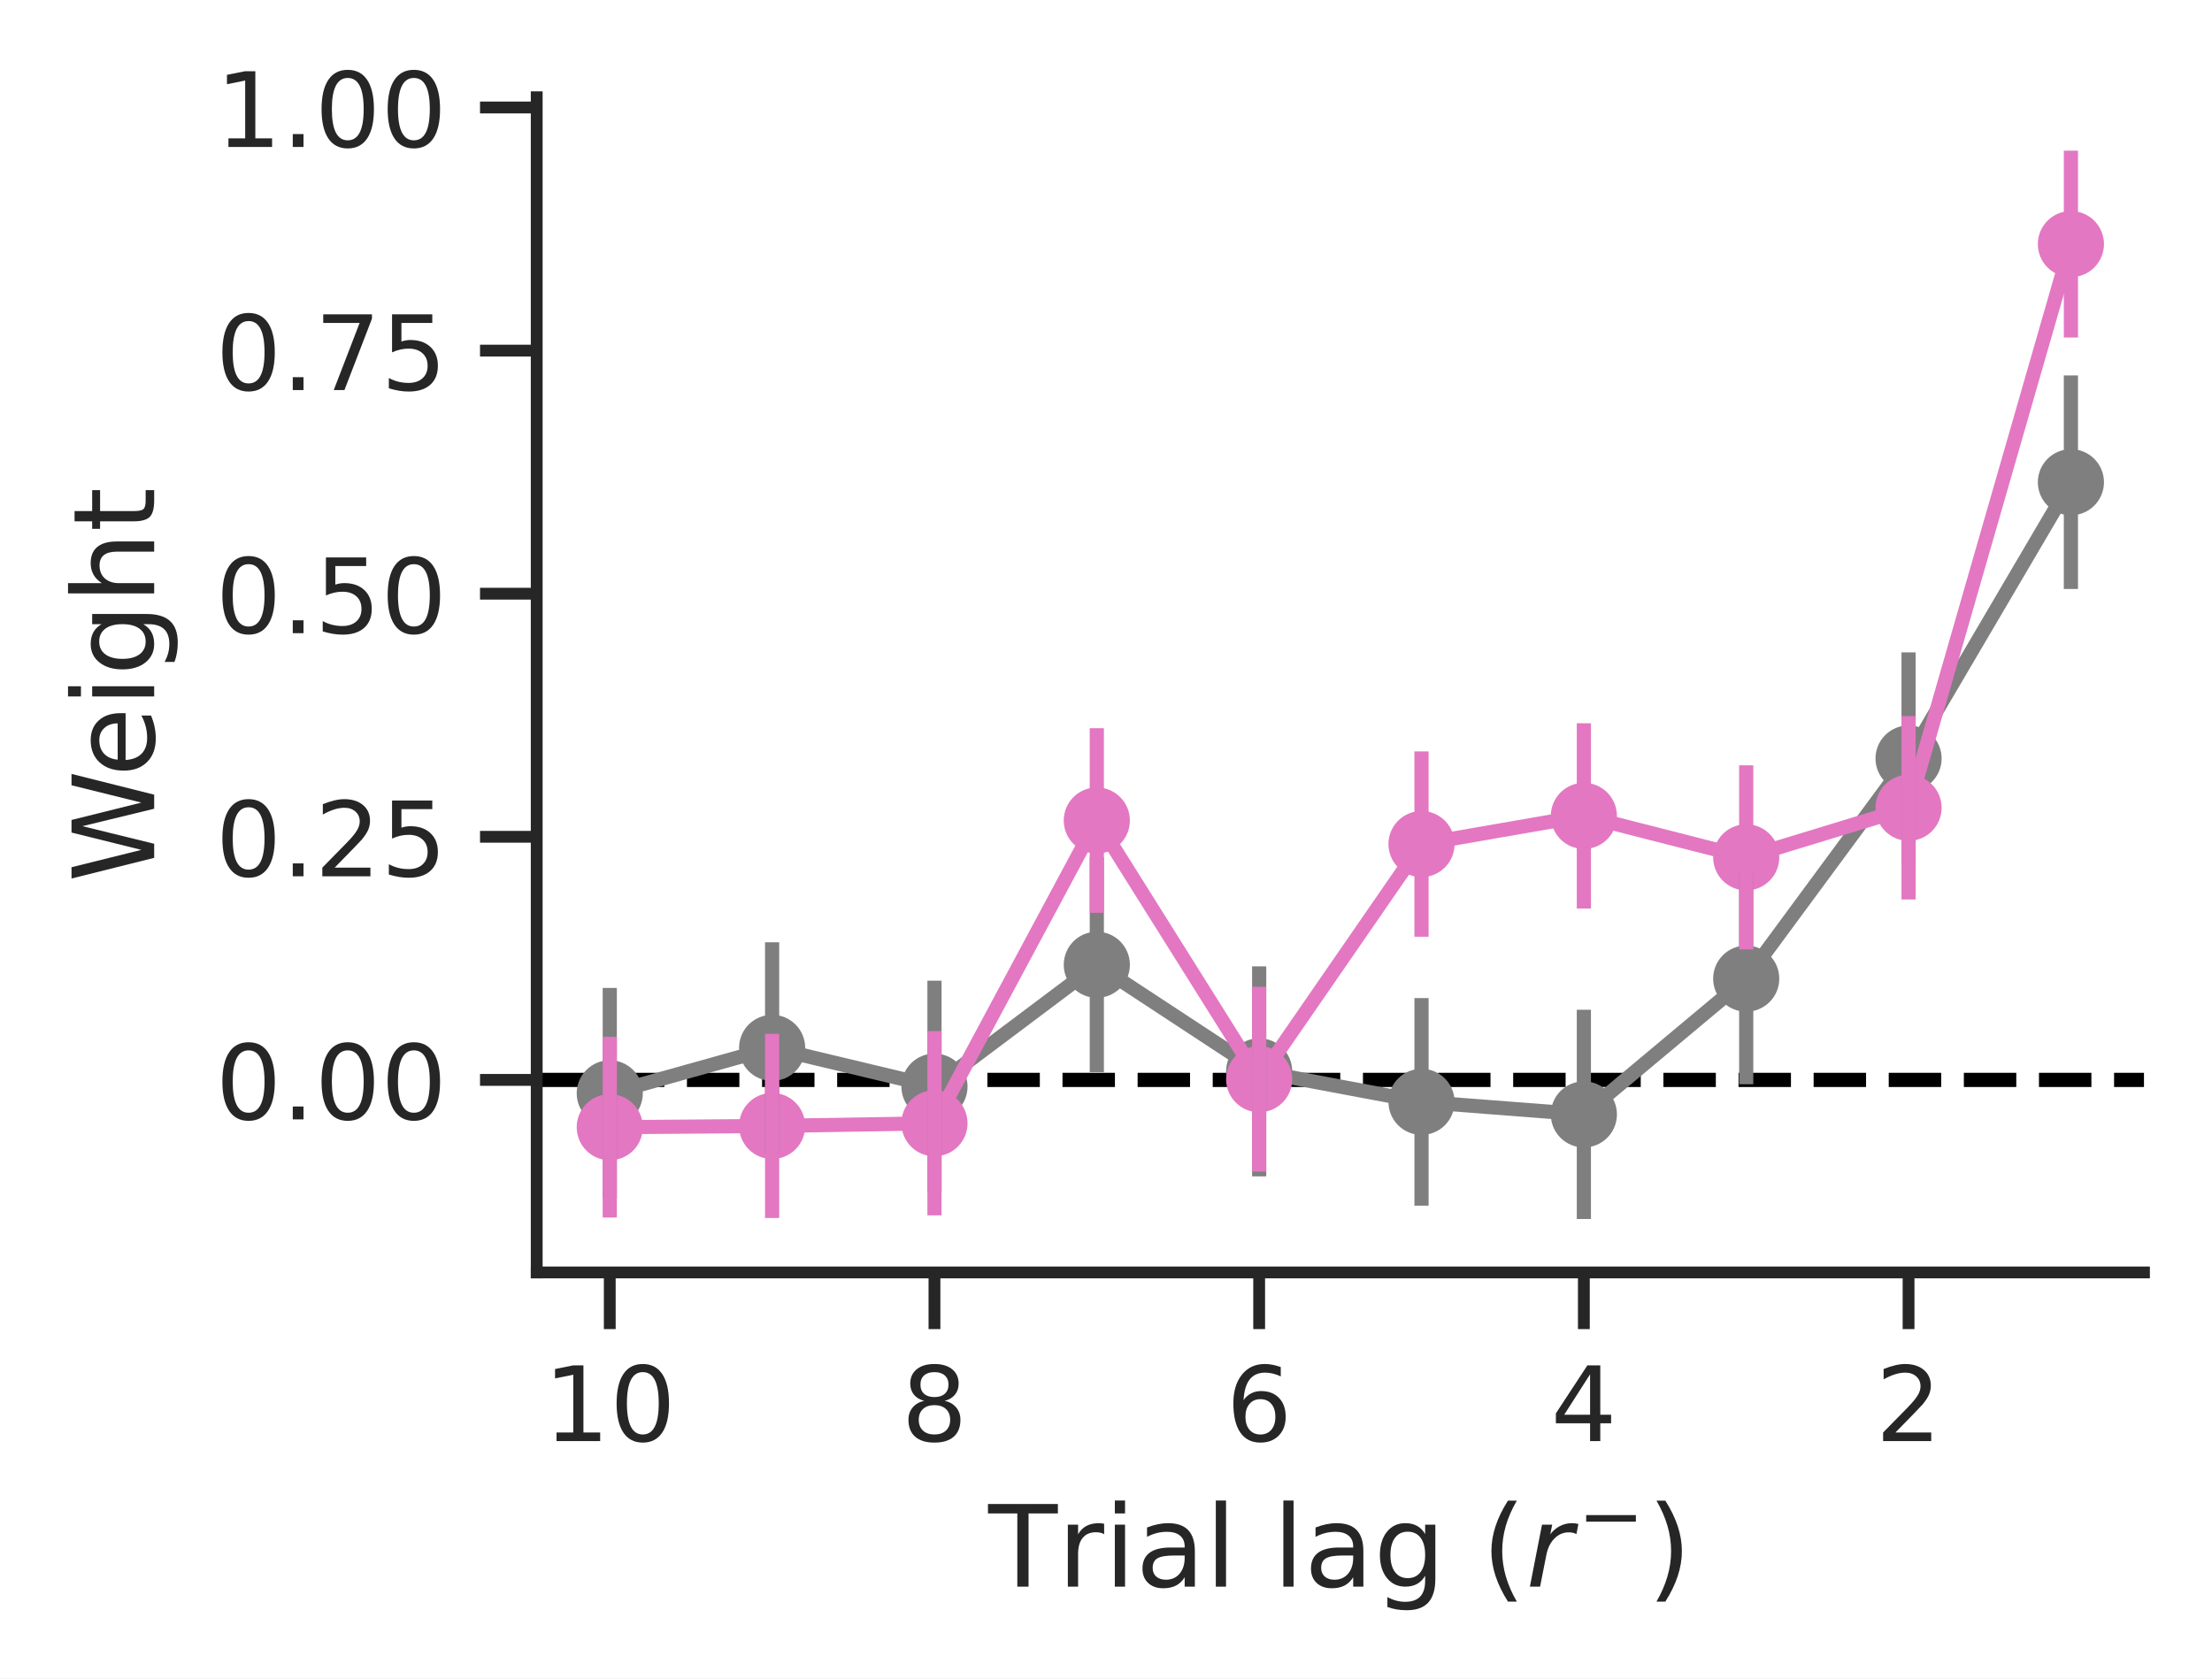
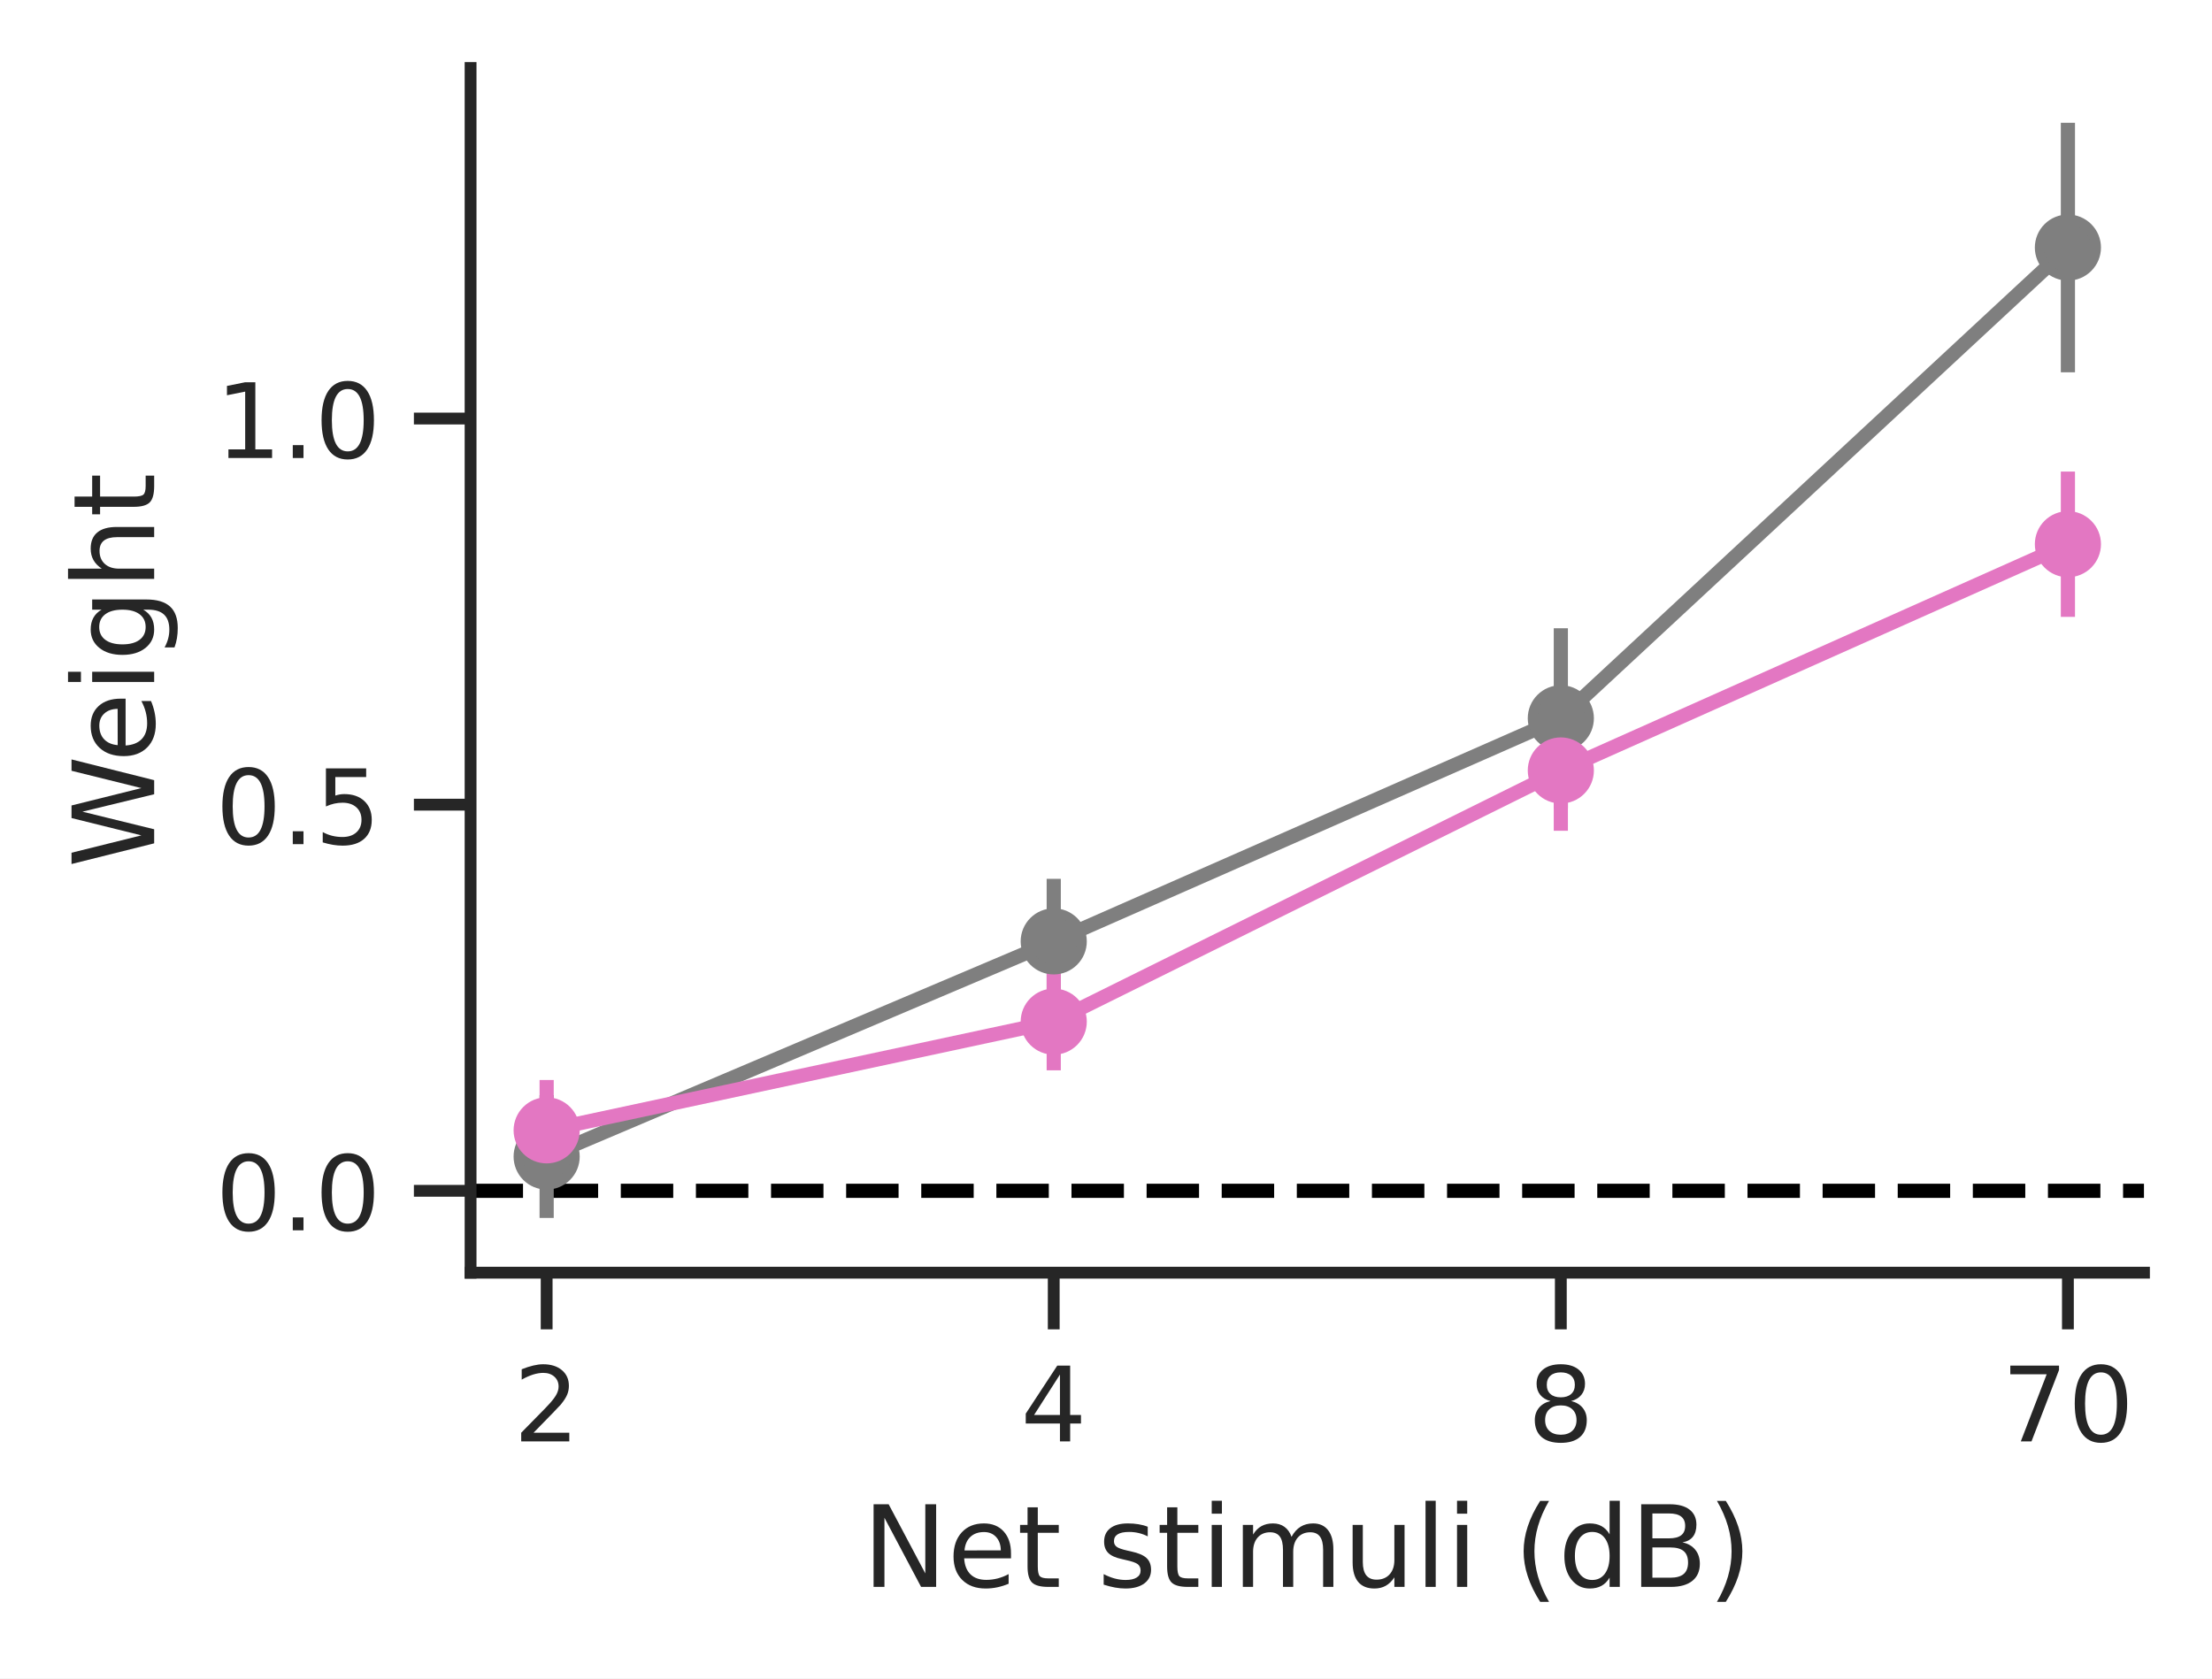
- <svg xmlns="http://www.w3.org/2000/svg" xmlns:xlink="http://www.w3.org/1999/xlink" width="234.12pt" height="177.689pt" viewBox="0 0 234.12 177.689" version="1.1">
+ <svg xmlns="http://www.w3.org/2000/svg" xmlns:xlink="http://www.w3.org/1999/xlink" width="234.12pt" height="177.69pt" viewBox="0 0 234.12 177.69" version="1.1">
  <defs>
    <style type="text/css">*{stroke-linejoin: round; stroke-linecap: butt}</style>
  </defs>
  <g id="figure_1">
    <g id="patch_1">
-       <path d="M 0 177.689  L 234.12 177.689  L 234.12 0  L 0 0  z " style="fill: #ffffff" />
+       <path d="M 0 177.69  L 234.12 177.69  L 234.12 0  L 0 0  z " style="fill: #ffffff" />
    </g>
    <g id="axes_1">
      <g id="patch_2">
-         <path d="M 56.806 134.703  L 226.92 134.703  L 226.92 10.296  L 56.806 10.296  z " style="fill: #ffffff" />
+         <path d="M 49.807 134.73  L 226.92 134.73  L 226.92 7.2  L 49.807 7.2  z " style="fill: #ffffff" />
      </g>
      <g id="matplotlib.axis_1">
        <g id="xtick_1">
          <g id="line2d_1">
            <defs>
-               <path id="m4886645cdd" d="M 0 0  L 0 6  " style="stroke: #262626; stroke-width: 1.25" />
-             </defs>
-             <g>
-               <use xlink:href="#m4886645cdd" x="64.538" y="134.703" style="fill: #262626; stroke: #262626; stroke-width: 1.25" />
+               <path id="ma3011cdc99" d="M 0 0  L 0 6  " style="stroke: #262626; stroke-width: 1.25" />
+             </defs>
+             <g>
+               <use xlink:href="#ma3011cdc99" x="57.858" y="134.73" style="fill: #262626; stroke: #262626; stroke-width: 1.25" />
            </g>
          </g>
          <g id="text_1">
-             <g style="fill: #262626" transform="translate(57.53962 152.5617) scale(0.11 -0.11)">
-               <defs>
-                 <path id="DejaVuSans-31" d="M 794 531  L 1825 531  L 1825 4091  L 703 3866  L 703 4441  L 1819 4666  L 2450 4666  L 2450 531  L 3481 531  L 3481 0  L 794 0  L 794 531  z " transform="scale(0.015625)" />
-                 <path id="DejaVuSans-30" d="M 2034 4250  Q 1547 4250 1301 3770  Q 1056 3291 1056 2328  Q 1056 1369 1301 889  Q 1547 409 2034 409  Q 2525 409 2770 889  Q 3016 1369 3016 2328  Q 3016 3291 2770 3770  Q 2525 4250 2034 4250  z M 2034 4750  Q 2819 4750 3233 4129  Q 3647 3509 3647 2328  Q 3647 1150 3233 529  Q 2819 -91 2034 -91  Q 1250 -91 836 529  Q 422 1150 422 2328  Q 422 3509 836 4129  Q 1250 4750 2034 4750  z " transform="scale(0.015625)" />
-               </defs>
-               <use xlink:href="#DejaVuSans-31" />
-               <use xlink:href="#DejaVuSans-30" transform="translate(63.62305 0)" />
+             <g style="fill: #262626" transform="translate(54.35837 152.5881) scale(0.11 -0.11)">
+               <defs>
+                 <path id="DejaVuSans-32" d="M 1228 531  L 3431 531  L 3431 0  L 469 0  L 469 531  Q 828 903 1448 1529  Q 2069 2156 2228 2338  Q 2531 2678 2651 2914  Q 2772 3150 2772 3378  Q 2772 3750 2511 3984  Q 2250 4219 1831 4219  Q 1534 4219 1204 4116  Q 875 4013 500 3803  L 500 4441  Q 881 4594 1212 4672  Q 1544 4750 1819 4750  Q 2544 4750 2975 4387  Q 3406 4025 3406 3419  Q 3406 3131 3298 2873  Q 3191 2616 2906 2266  Q 2828 2175 2409 1742  Q 1991 1309 1228 531  z " transform="scale(0.015625)" />
+               </defs>
+               <use xlink:href="#DejaVuSans-32" />
            </g>
          </g>
        </g>
        <g id="xtick_2">
          <g id="line2d_2">
            <g>
-               <use xlink:href="#m4886645cdd" x="98.905" y="134.703" style="fill: #262626; stroke: #262626; stroke-width: 1.25" />
+               <use xlink:href="#ma3011cdc99" x="111.528" y="134.73" style="fill: #262626; stroke: #262626; stroke-width: 1.25" />
            </g>
          </g>
          <g id="text_2">
-             <g style="fill: #262626" transform="translate(95.40538 152.5617) scale(0.11 -0.11)">
-               <defs>
-                 <path id="DejaVuSans-38" d="M 2034 2216  Q 1584 2216 1326 1975  Q 1069 1734 1069 1313  Q 1069 891 1326 650  Q 1584 409 2034 409  Q 2484 409 2743 651  Q 3003 894 3003 1313  Q 3003 1734 2745 1975  Q 2488 2216 2034 2216  z M 1403 2484  Q 997 2584 770 2862  Q 544 3141 544 3541  Q 544 4100 942 4425  Q 1341 4750 2034 4750  Q 2731 4750 3128 4425  Q 3525 4100 3525 3541  Q 3525 3141 3298 2862  Q 3072 2584 2669 2484  Q 3125 2378 3379 2068  Q 3634 1759 3634 1313  Q 3634 634 3220 271  Q 2806 -91 2034 -91  Q 1263 -91 848 271  Q 434 634 434 1313  Q 434 1759 690 2068  Q 947 2378 1403 2484  z M 1172 3481  Q 1172 3119 1398 2916  Q 1625 2713 2034 2713  Q 2441 2713 2670 2916  Q 2900 3119 2900 3481  Q 2900 3844 2670 4047  Q 2441 4250 2034 4250  Q 1625 4250 1398 4047  Q 1172 3844 1172 3481  z " transform="scale(0.015625)" />
-               </defs>
-               <use xlink:href="#DejaVuSans-38" />
+             <g style="fill: #262626" transform="translate(108.0288 152.5881) scale(0.11 -0.11)">
+               <defs>
+                 <path id="DejaVuSans-34" d="M 2419 4116  L 825 1625  L 2419 1625  L 2419 4116  z M 2253 4666  L 3047 4666  L 3047 1625  L 3713 1625  L 3713 1100  L 3047 1100  L 3047 0  L 2419 0  L 2419 1100  L 313 1100  L 313 1709  L 2253 4666  z " transform="scale(0.015625)" />
+               </defs>
+               <use xlink:href="#DejaVuSans-34" />
            </g>
          </g>
        </g>
        <g id="xtick_3">
          <g id="line2d_3">
            <g>
-               <use xlink:href="#m4886645cdd" x="133.271" y="134.703" style="fill: #262626; stroke: #262626; stroke-width: 1.25" />
+               <use xlink:href="#ma3011cdc99" x="165.199" y="134.73" style="fill: #262626; stroke: #262626; stroke-width: 1.25" />
            </g>
          </g>
          <g id="text_3">
-             <g style="fill: #262626" transform="translate(129.7718 152.5617) scale(0.11 -0.11)">
-               <defs>
-                 <path id="DejaVuSans-36" d="M 2113 2584  Q 1688 2584 1439 2293  Q 1191 2003 1191 1497  Q 1191 994 1439 701  Q 1688 409 2113 409  Q 2538 409 2786 701  Q 3034 994 3034 1497  Q 3034 2003 2786 2293  Q 2538 2584 2113 2584  z M 3366 4563  L 3366 3988  Q 3128 4100 2886 4159  Q 2644 4219 2406 4219  Q 1781 4219 1451 3797  Q 1122 3375 1075 2522  Q 1259 2794 1537 2939  Q 1816 3084 2150 3084  Q 2853 3084 3261 2657  Q 3669 2231 3669 1497  Q 3669 778 3244 343  Q 2819 -91 2113 -91  Q 1303 -91 875 529  Q 447 1150 447 2328  Q 447 3434 972 4092  Q 1497 4750 2381 4750  Q 2619 4750 2861 4703  Q 3103 4656 3366 4563  z " transform="scale(0.015625)" />
-               </defs>
-               <use xlink:href="#DejaVuSans-36" />
+             <g style="fill: #262626" transform="translate(161.6992 152.5881) scale(0.11 -0.11)">
+               <defs>
+                 <path id="DejaVuSans-38" d="M 2034 2216  Q 1584 2216 1326 1975  Q 1069 1734 1069 1313  Q 1069 891 1326 650  Q 1584 409 2034 409  Q 2484 409 2743 651  Q 3003 894 3003 1313  Q 3003 1734 2745 1975  Q 2488 2216 2034 2216  z M 1403 2484  Q 997 2584 770 2862  Q 544 3141 544 3541  Q 544 4100 942 4425  Q 1341 4750 2034 4750  Q 2731 4750 3128 4425  Q 3525 4100 3525 3541  Q 3525 3141 3298 2862  Q 3072 2584 2669 2484  Q 3125 2378 3379 2068  Q 3634 1759 3634 1313  Q 3634 634 3220 271  Q 2806 -91 2034 -91  Q 1263 -91 848 271  Q 434 634 434 1313  Q 434 1759 690 2068  Q 947 2378 1403 2484  z M 1172 3481  Q 1172 3119 1398 2916  Q 1625 2713 2034 2713  Q 2441 2713 2670 2916  Q 2900 3119 2900 3481  Q 2900 3844 2670 4047  Q 2441 4250 2034 4250  Q 1625 4250 1398 4047  Q 1172 3844 1172 3481  z " transform="scale(0.015625)" />
+               </defs>
+               <use xlink:href="#DejaVuSans-38" />
            </g>
          </g>
        </g>
        <g id="xtick_4">
          <g id="line2d_4">
            <g>
-               <use xlink:href="#m4886645cdd" x="167.638" y="134.703" style="fill: #262626; stroke: #262626; stroke-width: 1.25" />
+               <use xlink:href="#ma3011cdc99" x="218.869" y="134.73" style="fill: #262626; stroke: #262626; stroke-width: 1.25" />
            </g>
          </g>
          <g id="text_4">
-             <g style="fill: #262626" transform="translate(164.1381 152.5617) scale(0.11 -0.11)">
-               <defs>
-                 <path id="DejaVuSans-34" d="M 2419 4116  L 825 1625  L 2419 1625  L 2419 4116  z M 2253 4666  L 3047 4666  L 3047 1625  L 3713 1625  L 3713 1100  L 3047 1100  L 3047 0  L 2419 0  L 2419 1100  L 313 1100  L 313 1709  L 2253 4666  z " transform="scale(0.015625)" />
-               </defs>
-               <use xlink:href="#DejaVuSans-34" />
-             </g>
-           </g>
-         </g>
-         <g id="xtick_5">
-           <g id="line2d_5">
-             <g>
-               <use xlink:href="#m4886645cdd" x="202.004" y="134.703" style="fill: #262626; stroke: #262626; stroke-width: 1.25" />
-             </g>
-           </g>
-           <g id="text_5">
-             <g style="fill: #262626" transform="translate(198.5045 152.5617) scale(0.11 -0.11)">
-               <defs>
-                 <path id="DejaVuSans-32" d="M 1228 531  L 3431 531  L 3431 0  L 469 0  L 469 531  Q 828 903 1448 1529  Q 2069 2156 2228 2338  Q 2531 2678 2651 2914  Q 2772 3150 2772 3378  Q 2772 3750 2511 3984  Q 2250 4219 1831 4219  Q 1534 4219 1204 4116  Q 875 4013 500 3803  L 500 4441  Q 881 4594 1212 4672  Q 1544 4750 1819 4750  Q 2544 4750 2975 4387  Q 3406 4025 3406 3419  Q 3406 3131 3298 2873  Q 3191 2616 2906 2266  Q 2828 2175 2409 1742  Q 1991 1309 1228 531  z " transform="scale(0.015625)" />
-               </defs>
-               <use xlink:href="#DejaVuSans-32" />
-             </g>
-           </g>
-         </g>
-         <g id="text_6">
-           <g style="fill: #262626" transform="translate(104.6027 167.9693) scale(0.12 -0.12)">
-             <defs>
-               <path id="DejaVuSans-54" d="M -19 4666  L 3928 4666  L 3928 4134  L 2272 4134  L 2272 0  L 1638 0  L 1638 4134  L -19 4134  L -19 4666  z " transform="scale(0.015625)" />
-               <path id="DejaVuSans-72" d="M 2631 2963  Q 2534 3019 2420 3045  Q 2306 3072 2169 3072  Q 1681 3072 1420 2755  Q 1159 2438 1159 1844  L 1159 0  L 581 0  L 581 3500  L 1159 3500  L 1159 2956  Q 1341 3275 1631 3429  Q 1922 3584 2338 3584  Q 2397 3584 2469 3576  Q 2541 3569 2628 3553  L 2631 2963  z " transform="scale(0.015625)" />
+             <g style="fill: #262626" transform="translate(211.8702 152.5881) scale(0.11 -0.11)">
+               <defs>
+                 <path id="DejaVuSans-37" d="M 525 4666  L 3525 4666  L 3525 4397  L 1831 0  L 1172 0  L 2766 4134  L 525 4134  L 525 4666  z " transform="scale(0.015625)" />
+                 <path id="DejaVuSans-30" d="M 2034 4250  Q 1547 4250 1301 3770  Q 1056 3291 1056 2328  Q 1056 1369 1301 889  Q 1547 409 2034 409  Q 2525 409 2770 889  Q 3016 1369 3016 2328  Q 3016 3291 2770 3770  Q 2525 4250 2034 4250  z M 2034 4750  Q 2819 4750 3233 4129  Q 3647 3509 3647 2328  Q 3647 1150 3233 529  Q 2819 -91 2034 -91  Q 1250 -91 836 529  Q 422 1150 422 2328  Q 422 3509 836 4129  Q 1250 4750 2034 4750  z " transform="scale(0.015625)" />
+               </defs>
+               <use xlink:href="#DejaVuSans-37" />
+               <use xlink:href="#DejaVuSans-30" transform="translate(63.62305 0)" />
+             </g>
+           </g>
+         </g>
+         <g id="text_5">
+           <g style="fill: #262626" transform="translate(91.28398 167.9939) scale(0.12 -0.12)">
+             <defs>
+               <path id="DejaVuSans-4e" d="M 628 4666  L 1478 4666  L 3547 763  L 3547 4666  L 4159 4666  L 4159 0  L 3309 0  L 1241 3903  L 1241 0  L 628 0  L 628 4666  z " transform="scale(0.015625)" />
+               <path id="DejaVuSans-65" d="M 3597 1894  L 3597 1613  L 953 1613  Q 991 1019 1311 708  Q 1631 397 2203 397  Q 2534 397 2845 478  Q 3156 559 3463 722  L 3463 178  Q 3153 47 2828 -22  Q 2503 -91 2169 -91  Q 1331 -91 842 396  Q 353 884 353 1716  Q 353 2575 817 3079  Q 1281 3584 2069 3584  Q 2775 3584 3186 3129  Q 3597 2675 3597 1894  z M 3022 2063  Q 3016 2534 2758 2815  Q 2500 3097 2075 3097  Q 1594 3097 1305 2825  Q 1016 2553 972 2059  L 3022 2063  z " transform="scale(0.015625)" />
+               <path id="DejaVuSans-74" d="M 1172 4494  L 1172 3500  L 2356 3500  L 2356 3053  L 1172 3053  L 1172 1153  Q 1172 725 1289 603  Q 1406 481 1766 481  L 2356 481  L 2356 0  L 1766 0  Q 1100 0 847 248  Q 594 497 594 1153  L 594 3053  L 172 3053  L 172 3500  L 594 3500  L 594 4494  L 1172 4494  z " transform="scale(0.015625)" />
+               <path id="DejaVuSans-20" transform="scale(0.015625)" />
+               <path id="DejaVuSans-73" d="M 2834 3397  L 2834 2853  Q 2591 2978 2328 3040  Q 2066 3103 1784 3103  Q 1356 3103 1142 2972  Q 928 2841 928 2578  Q 928 2378 1081 2264  Q 1234 2150 1697 2047  L 1894 2003  Q 2506 1872 2764 1633  Q 3022 1394 3022 966  Q 3022 478 2636 193  Q 2250 -91 1575 -91  Q 1294 -91 989 -36  Q 684 19 347 128  L 347 722  Q 666 556 975 473  Q 1284 391 1588 391  Q 1994 391 2212 530  Q 2431 669 2431 922  Q 2431 1156 2273 1281  Q 2116 1406 1581 1522  L 1381 1569  Q 847 1681 609 1914  Q 372 2147 372 2553  Q 372 3047 722 3315  Q 1072 3584 1716 3584  Q 2034 3584 2315 3537  Q 2597 3491 2834 3397  z " transform="scale(0.015625)" />
              <path id="DejaVuSans-69" d="M 603 3500  L 1178 3500  L 1178 0  L 603 0  L 603 3500  z M 603 4863  L 1178 4863  L 1178 4134  L 603 4134  L 603 4863  z " transform="scale(0.015625)" />
-               <path id="DejaVuSans-61" d="M 2194 1759  Q 1497 1759 1228 1600  Q 959 1441 959 1056  Q 959 750 1161 570  Q 1363 391 1709 391  Q 2188 391 2477 730  Q 2766 1069 2766 1631  L 2766 1759  L 2194 1759  z M 3341 1997  L 3341 0  L 2766 0  L 2766 531  Q 2569 213 2275 61  Q 1981 -91 1556 -91  Q 1019 -91 701 211  Q 384 513 384 1019  Q 384 1609 779 1909  Q 1175 2209 1959 2209  L 2766 2209  L 2766 2266  Q 2766 2663 2505 2880  Q 2244 3097 1772 3097  Q 1472 3097 1187 3025  Q 903 2953 641 2809  L 641 3341  Q 956 3463 1253 3523  Q 1550 3584 1831 3584  Q 2591 3584 2966 3190  Q 3341 2797 3341 1997  z " transform="scale(0.015625)" />
+               <path id="DejaVuSans-6d" d="M 3328 2828  Q 3544 3216 3844 3400  Q 4144 3584 4550 3584  Q 5097 3584 5394 3201  Q 5691 2819 5691 2113  L 5691 0  L 5113 0  L 5113 2094  Q 5113 2597 4934 2840  Q 4756 3084 4391 3084  Q 3944 3084 3684 2787  Q 3425 2491 3425 1978  L 3425 0  L 2847 0  L 2847 2094  Q 2847 2600 2669 2842  Q 2491 3084 2119 3084  Q 1678 3084 1418 2786  Q 1159 2488 1159 1978  L 1159 0  L 581 0  L 581 3500  L 1159 3500  L 1159 2956  Q 1356 3278 1631 3431  Q 1906 3584 2284 3584  Q 2666 3584 2933 3390  Q 3200 3197 3328 2828  z " transform="scale(0.015625)" />
+               <path id="DejaVuSans-75" d="M 544 1381  L 544 3500  L 1119 3500  L 1119 1403  Q 1119 906 1312 657  Q 1506 409 1894 409  Q 2359 409 2629 706  Q 2900 1003 2900 1516  L 2900 3500  L 3475 3500  L 3475 0  L 2900 0  L 2900 538  Q 2691 219 2414 64  Q 2138 -91 1772 -91  Q 1169 -91 856 284  Q 544 659 544 1381  z M 1991 3584  L 1991 3584  z " transform="scale(0.015625)" />
              <path id="DejaVuSans-6c" d="M 603 4863  L 1178 4863  L 1178 0  L 603 0  L 603 4863  z " transform="scale(0.015625)" />
-               <path id="DejaVuSans-20" transform="scale(0.015625)" />
-               <path id="DejaVuSans-67" d="M 2906 1791  Q 2906 2416 2648 2759  Q 2391 3103 1925 3103  Q 1463 3103 1205 2759  Q 947 2416 947 1791  Q 947 1169 1205 825  Q 1463 481 1925 481  Q 2391 481 2648 825  Q 2906 1169 2906 1791  z M 3481 434  Q 3481 -459 3084 -895  Q 2688 -1331 1869 -1331  Q 1566 -1331 1297 -1286  Q 1028 -1241 775 -1147  L 775 -588  Q 1028 -725 1275 -790  Q 1522 -856 1778 -856  Q 2344 -856 2625 -561  Q 2906 -266 2906 331  L 2906 616  Q 2728 306 2450 153  Q 2172 0 1784 0  Q 1141 0 747 490  Q 353 981 353 1791  Q 353 2603 747 3093  Q 1141 3584 1784 3584  Q 2172 3584 2450 3431  Q 2728 3278 2906 2969  L 2906 3500  L 3481 3500  L 3481 434  z " transform="scale(0.015625)" />
              <path id="DejaVuSans-28" d="M 1984 4856  Q 1566 4138 1362 3434  Q 1159 2731 1159 2009  Q 1159 1288 1364 580  Q 1569 -128 1984 -844  L 1484 -844  Q 1016 -109 783 600  Q 550 1309 550 2009  Q 550 2706 781 3412  Q 1013 4119 1484 4856  L 1984 4856  z " transform="scale(0.015625)" />
-               <path id="DejaVuSans-Oblique-72" d="M 2853 2969  Q 2766 3016 2653 3041  Q 2541 3066 2413 3066  Q 1953 3066 1609 2717  Q 1266 2369 1153 1784  L 800 0  L 225 0  L 909 3500  L 1484 3500  L 1375 2956  Q 1603 3259 1920 3421  Q 2238 3584 2597 3584  Q 2691 3584 2781 3573  Q 2872 3563 2963 3538  L 2853 2969  z " transform="scale(0.015625)" />
-               <path id="DejaVuSans-2212" d="M 678 2272  L 4684 2272  L 4684 1741  L 678 1741  L 678 2272  z " transform="scale(0.015625)" />
+               <path id="DejaVuSans-64" d="M 2906 2969  L 2906 4863  L 3481 4863  L 3481 0  L 2906 0  L 2906 525  Q 2725 213 2448 61  Q 2172 -91 1784 -91  Q 1150 -91 751 415  Q 353 922 353 1747  Q 353 2572 751 3078  Q 1150 3584 1784 3584  Q 2172 3584 2448 3432  Q 2725 3281 2906 2969  z M 947 1747  Q 947 1113 1208 752  Q 1469 391 1925 391  Q 2381 391 2643 752  Q 2906 1113 2906 1747  Q 2906 2381 2643 2742  Q 2381 3103 1925 3103  Q 1469 3103 1208 2742  Q 947 2381 947 1747  z " transform="scale(0.015625)" />
+               <path id="DejaVuSans-42" d="M 1259 2228  L 1259 519  L 2272 519  Q 2781 519 3026 730  Q 3272 941 3272 1375  Q 3272 1813 3026 2020  Q 2781 2228 2272 2228  L 1259 2228  z M 1259 4147  L 1259 2741  L 2194 2741  Q 2656 2741 2882 2914  Q 3109 3088 3109 3444  Q 3109 3797 2882 3972  Q 2656 4147 2194 4147  L 1259 4147  z M 628 4666  L 2241 4666  Q 2963 4666 3353 4366  Q 3744 4066 3744 3513  Q 3744 3084 3544 2831  Q 3344 2578 2956 2516  Q 3422 2416 3680 2098  Q 3938 1781 3938 1306  Q 3938 681 3513 340  Q 3088 0 2303 0  L 628 0  L 628 4666  z " transform="scale(0.015625)" />
              <path id="DejaVuSans-29" d="M 513 4856  L 1013 4856  Q 1481 4119 1714 3412  Q 1947 2706 1947 2009  Q 1947 1309 1714 600  Q 1481 -109 1013 -844  L 513 -844  Q 928 -128 1133 580  Q 1338 1288 1338 2009  Q 1338 2731 1133 3434  Q 928 4138 513 4856  z " transform="scale(0.015625)" />
            </defs>
-             <use xlink:href="#DejaVuSans-54" transform="translate(0 0.015625)" />
-             <use xlink:href="#DejaVuSans-72" transform="translate(61.08398 0.015625)" />
-             <use xlink:href="#DejaVuSans-69" transform="translate(102.1973 0.015625)" />
-             <use xlink:href="#DejaVuSans-61" transform="translate(129.9805 0.015625)" />
-             <use xlink:href="#DejaVuSans-6c" transform="translate(191.2598 0.015625)" />
-             <use xlink:href="#DejaVuSans-20" transform="translate(219.043 0.015625)" />
-             <use xlink:href="#DejaVuSans-6c" transform="translate(250.8301 0.015625)" />
-             <use xlink:href="#DejaVuSans-61" transform="translate(278.6133 0.015625)" />
-             <use xlink:href="#DejaVuSans-67" transform="translate(339.8926 0.015625)" />
-             <use xlink:href="#DejaVuSans-20" transform="translate(403.3691 0.015625)" />
-             <use xlink:href="#DejaVuSans-28" transform="translate(435.1562 0.015625)" />
-             <use xlink:href="#DejaVuSans-Oblique-72" transform="translate(474.1699 0.015625)" />
-             <use xlink:href="#DejaVuSans-2212" transform="translate(519.9331 38.29688) scale(0.7)" />
-             <use xlink:href="#DejaVuSans-29" transform="translate(581.3198 0.015625)" />
+             <use xlink:href="#DejaVuSans-4e" />
+             <use xlink:href="#DejaVuSans-65" transform="translate(74.80469 0)" />
+             <use xlink:href="#DejaVuSans-74" transform="translate(136.3281 0)" />
+             <use xlink:href="#DejaVuSans-20" transform="translate(175.5371 0)" />
+             <use xlink:href="#DejaVuSans-73" transform="translate(207.3242 0)" />
+             <use xlink:href="#DejaVuSans-74" transform="translate(259.4238 0)" />
+             <use xlink:href="#DejaVuSans-69" transform="translate(298.6328 0)" />
+             <use xlink:href="#DejaVuSans-6d" transform="translate(326.416 0)" />
+             <use xlink:href="#DejaVuSans-75" transform="translate(423.8281 0)" />
+             <use xlink:href="#DejaVuSans-6c" transform="translate(487.207 0)" />
+             <use xlink:href="#DejaVuSans-69" transform="translate(514.9902 0)" />
+             <use xlink:href="#DejaVuSans-20" transform="translate(542.7734 0)" />
+             <use xlink:href="#DejaVuSans-28" transform="translate(574.5605 0)" />
+             <use xlink:href="#DejaVuSans-64" transform="translate(613.5742 0)" />
+             <use xlink:href="#DejaVuSans-42" transform="translate(677.0508 0)" />
+             <use xlink:href="#DejaVuSans-29" transform="translate(745.6543 0)" />
          </g>
        </g>
      </g>
      <g id="matplotlib.axis_2">
        <g id="ytick_1">
-           <g id="line2d_6">
-             <defs>
-               <path id="mc8737e61d1" d="M 0 0  L -6 0  " style="stroke: #262626; stroke-width: 1.25" />
-             </defs>
-             <g>
-               <use xlink:href="#mc8737e61d1" x="56.806" y="114.322" style="fill: #262626; stroke: #262626; stroke-width: 1.25" />
-             </g>
-           </g>
-           <g id="text_7">
-             <g style="fill: #262626" transform="translate(22.81375 118.5007) scale(0.11 -0.11)">
+           <g id="line2d_5">
+             <defs>
+               <path id="m3740dbeb31" d="M 0 0  L -6 0  " style="stroke: #262626; stroke-width: 1.25" />
+             </defs>
+             <g>
+               <use xlink:href="#m3740dbeb31" x="49.807" y="126.064" style="fill: #262626; stroke: #262626; stroke-width: 1.25" />
+             </g>
+           </g>
+           <g id="text_6">
+             <g style="fill: #262626" transform="translate(22.81375 130.2429) scale(0.11 -0.11)">
              <defs>
                <path id="DejaVuSans-2e" d="M 684 794  L 1344 794  L 1344 0  L 684 0  L 684 794  z " transform="scale(0.015625)" />
              </defs>
              <use xlink:href="#DejaVuSans-30" />
              <use xlink:href="#DejaVuSans-2e" transform="translate(63.62305 0)" />
              <use xlink:href="#DejaVuSans-30" transform="translate(95.41016 0)" />
-               <use xlink:href="#DejaVuSans-30" transform="translate(159.0332 0)" />
            </g>
          </g>
        </g>
        <g id="ytick_2">
-           <g id="line2d_7">
-             <g>
-               <use xlink:href="#mc8737e61d1" x="56.806" y="88.586" style="fill: #262626; stroke: #262626; stroke-width: 1.25" />
-             </g>
-           </g>
-           <g id="text_8">
-             <g style="fill: #262626" transform="translate(22.81375 92.76508) scale(0.11 -0.11)">
+           <g id="line2d_6">
+             <g>
+               <use xlink:href="#m3740dbeb31" x="49.807" y="85.186" style="fill: #262626; stroke: #262626; stroke-width: 1.25" />
+             </g>
+           </g>
+           <g id="text_7">
+             <g style="fill: #262626" transform="translate(22.81375 89.36506) scale(0.11 -0.11)">
              <defs>
                <path id="DejaVuSans-35" d="M 691 4666  L 3169 4666  L 3169 4134  L 1269 4134  L 1269 2991  Q 1406 3038 1543 3061  Q 1681 3084 1819 3084  Q 2600 3084 3056 2656  Q 3513 2228 3513 1497  Q 3513 744 3044 326  Q 2575 -91 1722 -91  Q 1428 -91 1123 -41  Q 819 9 494 109  L 494 744  Q 775 591 1075 516  Q 1375 441 1709 441  Q 2250 441 2565 725  Q 2881 1009 2881 1497  Q 2881 1984 2565 2268  Q 2250 2553 1709 2553  Q 1456 2553 1204 2497  Q 953 2441 691 2322  L 691 4666  z " transform="scale(0.015625)" />
              </defs>
-               <use xlink:href="#DejaVuSans-30" />
-               <use xlink:href="#DejaVuSans-2e" transform="translate(63.62305 0)" />
-               <use xlink:href="#DejaVuSans-32" transform="translate(95.41016 0)" />
-               <use xlink:href="#DejaVuSans-35" transform="translate(159.0332 0)" />
-             </g>
-           </g>
-         </g>
-         <g id="ytick_3">
-           <g id="line2d_8">
-             <g>
-               <use xlink:href="#mc8737e61d1" x="56.806" y="62.85" style="fill: #262626; stroke: #262626; stroke-width: 1.25" />
-             </g>
-           </g>
-           <g id="text_9">
-             <g style="fill: #262626" transform="translate(22.81375 67.02948) scale(0.11 -0.11)">
              <use xlink:href="#DejaVuSans-30" />
              <use xlink:href="#DejaVuSans-2e" transform="translate(63.62305 0)" />
              <use xlink:href="#DejaVuSans-35" transform="translate(95.41016 0)" />
-               <use xlink:href="#DejaVuSans-30" transform="translate(159.0332 0)" />
-             </g>
-           </g>
-         </g>
-         <g id="ytick_4">
-           <g id="line2d_9">
-             <g>
-               <use xlink:href="#mc8737e61d1" x="56.806" y="37.115" style="fill: #262626; stroke: #262626; stroke-width: 1.25" />
-             </g>
-           </g>
-           <g id="text_10">
-             <g style="fill: #262626" transform="translate(22.81375 41.29388) scale(0.11 -0.11)">
-               <defs>
-                 <path id="DejaVuSans-37" d="M 525 4666  L 3525 4666  L 3525 4397  L 1831 0  L 1172 0  L 2766 4134  L 525 4134  L 525 4666  z " transform="scale(0.015625)" />
-               </defs>
-               <use xlink:href="#DejaVuSans-30" />
-               <use xlink:href="#DejaVuSans-2e" transform="translate(63.62305 0)" />
-               <use xlink:href="#DejaVuSans-37" transform="translate(95.41016 0)" />
-               <use xlink:href="#DejaVuSans-35" transform="translate(159.0332 0)" />
-             </g>
-           </g>
-         </g>
-         <g id="ytick_5">
-           <g id="line2d_10">
-             <g>
-               <use xlink:href="#mc8737e61d1" x="56.806" y="11.379" style="fill: #262626; stroke: #262626; stroke-width: 1.25" />
-             </g>
-           </g>
-           <g id="text_11">
-             <g style="fill: #262626" transform="translate(22.81375 15.55828) scale(0.11 -0.11)">
+             </g>
+           </g>
+         </g>
+         <g id="ytick_3">
+           <g id="line2d_7">
+             <g>
+               <use xlink:href="#m3740dbeb31" x="49.807" y="44.308" style="fill: #262626; stroke: #262626; stroke-width: 1.25" />
+             </g>
+           </g>
+           <g id="text_8">
+             <g style="fill: #262626" transform="translate(22.81375 48.48717) scale(0.11 -0.11)">
+               <defs>
+                 <path id="DejaVuSans-31" d="M 794 531  L 1825 531  L 1825 4091  L 703 3866  L 703 4441  L 1819 4666  L 2450 4666  L 2450 531  L 3481 531  L 3481 0  L 794 0  L 794 531  z " transform="scale(0.015625)" />
+               </defs>
              <use xlink:href="#DejaVuSans-31" />
              <use xlink:href="#DejaVuSans-2e" transform="translate(63.62305 0)" />
              <use xlink:href="#DejaVuSans-30" transform="translate(95.41016 0)" />
-               <use xlink:href="#DejaVuSans-30" transform="translate(159.0332 0)" />
-             </g>
-           </g>
-         </g>
-         <g id="text_12">
-           <g style="fill: #262626" transform="translate(16.31812 93.40201) rotate(-90) scale(0.12 -0.12)">
+             </g>
+           </g>
+         </g>
+         <g id="text_9">
+           <g style="fill: #262626" transform="translate(16.31812 91.86742) rotate(-90) scale(0.12 -0.12)">
            <defs>
              <path id="DejaVuSans-57" d="M 213 4666  L 850 4666  L 1831 722  L 2809 4666  L 3519 4666  L 4500 722  L 5478 4666  L 6119 4666  L 4947 0  L 4153 0  L 3169 4050  L 2175 0  L 1381 0  L 213 4666  z " transform="scale(0.015625)" />
-               <path id="DejaVuSans-65" d="M 3597 1894  L 3597 1613  L 953 1613  Q 991 1019 1311 708  Q 1631 397 2203 397  Q 2534 397 2845 478  Q 3156 559 3463 722  L 3463 178  Q 3153 47 2828 -22  Q 2503 -91 2169 -91  Q 1331 -91 842 396  Q 353 884 353 1716  Q 353 2575 817 3079  Q 1281 3584 2069 3584  Q 2775 3584 3186 3129  Q 3597 2675 3597 1894  z M 3022 2063  Q 3016 2534 2758 2815  Q 2500 3097 2075 3097  Q 1594 3097 1305 2825  Q 1016 2553 972 2059  L 3022 2063  z " transform="scale(0.015625)" />
+               <path id="DejaVuSans-67" d="M 2906 1791  Q 2906 2416 2648 2759  Q 2391 3103 1925 3103  Q 1463 3103 1205 2759  Q 947 2416 947 1791  Q 947 1169 1205 825  Q 1463 481 1925 481  Q 2391 481 2648 825  Q 2906 1169 2906 1791  z M 3481 434  Q 3481 -459 3084 -895  Q 2688 -1331 1869 -1331  Q 1566 -1331 1297 -1286  Q 1028 -1241 775 -1147  L 775 -588  Q 1028 -725 1275 -790  Q 1522 -856 1778 -856  Q 2344 -856 2625 -561  Q 2906 -266 2906 331  L 2906 616  Q 2728 306 2450 153  Q 2172 0 1784 0  Q 1141 0 747 490  Q 353 981 353 1791  Q 353 2603 747 3093  Q 1141 3584 1784 3584  Q 2172 3584 2450 3431  Q 2728 3278 2906 2969  L 2906 3500  L 3481 3500  L 3481 434  z " transform="scale(0.015625)" />
              <path id="DejaVuSans-68" d="M 3513 2113  L 3513 0  L 2938 0  L 2938 2094  Q 2938 2591 2744 2837  Q 2550 3084 2163 3084  Q 1697 3084 1428 2787  Q 1159 2491 1159 1978  L 1159 0  L 581 0  L 581 4863  L 1159 4863  L 1159 2956  Q 1366 3272 1645 3428  Q 1925 3584 2291 3584  Q 2894 3584 3203 3211  Q 3513 2838 3513 2113  z " transform="scale(0.015625)" />
-               <path id="DejaVuSans-74" d="M 1172 4494  L 1172 3500  L 2356 3500  L 2356 3053  L 1172 3053  L 1172 1153  Q 1172 725 1289 603  Q 1406 481 1766 481  L 2356 481  L 2356 0  L 1766 0  Q 1100 0 847 248  Q 594 497 594 1153  L 594 3053  L 172 3053  L 172 3500  L 594 3500  L 594 4494  L 1172 4494  z " transform="scale(0.015625)" />
            </defs>
            <use xlink:href="#DejaVuSans-57" />
            <use xlink:href="#DejaVuSans-65" transform="translate(93.00195 0)" />
            <use xlink:href="#DejaVuSans-69" transform="translate(154.5254 0)" />
            <use xlink:href="#DejaVuSans-67" transform="translate(182.3086 0)" />
            <use xlink:href="#DejaVuSans-68" transform="translate(245.7852 0)" />
            <use xlink:href="#DejaVuSans-74" transform="translate(309.1641 0)" />
          </g>
        </g>
      </g>
-       <g id="line2d_11">
-         <path d="M 56.806 114.322  L 226.92 114.322  " clip-path="url(#p6fdc49f6c2)" style="fill: none; stroke-dasharray: 5.55,2.4; stroke-dashoffset: 0; stroke: #000000; stroke-width: 1.5" />
-       </g>
-       <g id="line2d_12">
-         <path d="M 64.538 115.74  L 81.722 110.93  L 98.905 115.033  L 116.088 102.132  L 133.271 113.418  L 150.454 116.647  L 167.638 117.974  L 184.821 103.6  L 202.004 80.296  L 219.187 51.049  " clip-path="url(#p6fdc49f6c2)" style="fill: none; stroke: #7f7f7f; stroke-width: 1.5; stroke-linecap: round" />
+       <g id="line2d_8">
+         <path d="M 49.807 126.064  L 226.92 126.064  " clip-path="url(#pe7252e0b49)" style="fill: none; stroke-dasharray: 5.55,2.4; stroke-dashoffset: 0; stroke: #000000; stroke-width: 1.5" />
+       </g>
+       <g id="LineCollection_1">
+         <path d="M 57.858 128.933  L 57.858 115.938  " clip-path="url(#pe7252e0b49)" style="fill: none; stroke: #7f7f7f; stroke-width: 1.5" />
+         <path d="M 111.528 106.283  L 111.528 93.034  " clip-path="url(#pe7252e0b49)" style="fill: none; stroke: #7f7f7f; stroke-width: 1.5" />
+         <path d="M 165.199 85.566  L 165.199 66.51  " clip-path="url(#pe7252e0b49)" style="fill: none; stroke: #7f7f7f; stroke-width: 1.5" />
+         <path d="M 218.869 39.416  L 218.869 12.997  " clip-path="url(#pe7252e0b49)" style="fill: none; stroke: #7f7f7f; stroke-width: 1.5" />
+       </g>
+       <g id="LineCollection_2">
+         <path d="M 57.858 124.989  L 57.858 114.332  " clip-path="url(#pe7252e0b49)" style="fill: none; stroke: #e377c2; stroke-width: 1.5" />
+         <path d="M 111.528 113.308  L 111.528 103.001  " clip-path="url(#pe7252e0b49)" style="fill: none; stroke: #e377c2; stroke-width: 1.5" />
+         <path d="M 165.199 87.948  L 165.199 75.178  " clip-path="url(#pe7252e0b49)" style="fill: none; stroke: #e377c2; stroke-width: 1.5" />
+         <path d="M 218.869 65.301  L 218.869 49.92  " clip-path="url(#pe7252e0b49)" style="fill: none; stroke: #e377c2; stroke-width: 1.5" />
+       </g>
+       <g id="line2d_9">
+         <path d="M 57.858 122.436  L 111.528 99.658  L 165.199 76.038  L 218.869 26.207  " clip-path="url(#pe7252e0b49)" style="fill: none; stroke: #7f7f7f; stroke-width: 1.5; stroke-linecap: round" />
        <defs>
-           <path id="m72285074a6" d="M 0 3  C 0.796 3 1.559 2.684 2.121 2.121  C 2.684 1.559 3 0.796 3 0  C 3 -0.796 2.684 -1.559 2.121 -2.121  C 1.559 -2.684 0.796 -3 0 -3  C -0.796 -3 -1.559 -2.684 -2.121 -2.121  C -2.684 -1.559 -3 -0.796 -3 0  C -3 0.796 -2.684 1.559 -2.121 2.121  C -1.559 2.684 -0.796 3 0 3  z " style="stroke: #7f7f7f" />
+           <path id="mcfcf82be13" d="M 0 3  C 0.796 3 1.559 2.684 2.121 2.121  C 2.684 1.559 3 0.796 3 0  C 3 -0.796 2.684 -1.559 2.121 -2.121  C 1.559 -2.684 0.796 -3 0 -3  C -0.796 -3 -1.559 -2.684 -2.121 -2.121  C -2.684 -1.559 -3 -0.796 -3 0  C -3 0.796 -2.684 1.559 -2.121 2.121  C -1.559 2.684 -0.796 3 0 3  z " style="stroke: #7f7f7f" />
        </defs>
-         <g clip-path="url(#p6fdc49f6c2)">
-           <use xlink:href="#m72285074a6" x="64.538" y="115.74" style="fill: #7f7f7f; stroke: #7f7f7f" />
-           <use xlink:href="#m72285074a6" x="81.722" y="110.93" style="fill: #7f7f7f; stroke: #7f7f7f" />
-           <use xlink:href="#m72285074a6" x="98.905" y="115.033" style="fill: #7f7f7f; stroke: #7f7f7f" />
-           <use xlink:href="#m72285074a6" x="116.088" y="102.132" style="fill: #7f7f7f; stroke: #7f7f7f" />
-           <use xlink:href="#m72285074a6" x="133.271" y="113.418" style="fill: #7f7f7f; stroke: #7f7f7f" />
-           <use xlink:href="#m72285074a6" x="150.454" y="116.647" style="fill: #7f7f7f; stroke: #7f7f7f" />
-           <use xlink:href="#m72285074a6" x="167.638" y="117.974" style="fill: #7f7f7f; stroke: #7f7f7f" />
-           <use xlink:href="#m72285074a6" x="184.821" y="103.6" style="fill: #7f7f7f; stroke: #7f7f7f" />
-           <use xlink:href="#m72285074a6" x="202.004" y="80.296" style="fill: #7f7f7f; stroke: #7f7f7f" />
-           <use xlink:href="#m72285074a6" x="219.187" y="51.049" style="fill: #7f7f7f; stroke: #7f7f7f" />
-         </g>
-       </g>
-       <g id="line2d_13">
-         <path d="M 64.538 119.328  L 81.722 119.197  L 98.905 118.911  L 116.088 86.862  L 133.271 114.248  L 150.454 89.357  L 167.638 86.372  L 184.821 90.761  L 202.004 85.514  L 219.187 25.841  " clip-path="url(#p6fdc49f6c2)" style="fill: none; stroke: #e377c2; stroke-width: 1.5; stroke-linecap: round" />
+         <g clip-path="url(#pe7252e0b49)">
+           <use xlink:href="#mcfcf82be13" x="57.858" y="122.436" style="fill: #7f7f7f; stroke: #7f7f7f" />
+           <use xlink:href="#mcfcf82be13" x="111.528" y="99.658" style="fill: #7f7f7f; stroke: #7f7f7f" />
+           <use xlink:href="#mcfcf82be13" x="165.199" y="76.038" style="fill: #7f7f7f; stroke: #7f7f7f" />
+           <use xlink:href="#mcfcf82be13" x="218.869" y="26.207" style="fill: #7f7f7f; stroke: #7f7f7f" />
+         </g>
+       </g>
+       <g id="line2d_10">
+         <path d="M 57.858 119.661  L 111.528 108.154  L 165.199 81.563  L 218.869 57.61  " clip-path="url(#pe7252e0b49)" style="fill: none; stroke: #e377c2; stroke-width: 1.5; stroke-linecap: round" />
        <defs>
-           <path id="m76876d5e19" d="M 0 3  C 0.796 3 1.559 2.684 2.121 2.121  C 2.684 1.559 3 0.796 3 0  C 3 -0.796 2.684 -1.559 2.121 -2.121  C 1.559 -2.684 0.796 -3 0 -3  C -0.796 -3 -1.559 -2.684 -2.121 -2.121  C -2.684 -1.559 -3 -0.796 -3 0  C -3 0.796 -2.684 1.559 -2.121 2.121  C -1.559 2.684 -0.796 3 0 3  z " style="stroke: #e377c2" />
+           <path id="me19059cdd4" d="M 0 3  C 0.796 3 1.559 2.684 2.121 2.121  C 2.684 1.559 3 0.796 3 0  C 3 -0.796 2.684 -1.559 2.121 -2.121  C 1.559 -2.684 0.796 -3 0 -3  C -0.796 -3 -1.559 -2.684 -2.121 -2.121  C -2.684 -1.559 -3 -0.796 -3 0  C -3 0.796 -2.684 1.559 -2.121 2.121  C -1.559 2.684 -0.796 3 0 3  z " style="stroke: #e377c2" />
        </defs>
-         <g clip-path="url(#p6fdc49f6c2)">
-           <use xlink:href="#m76876d5e19" x="64.538" y="119.328" style="fill: #e377c2; stroke: #e377c2" />
-           <use xlink:href="#m76876d5e19" x="81.722" y="119.197" style="fill: #e377c2; stroke: #e377c2" />
-           <use xlink:href="#m76876d5e19" x="98.905" y="118.911" style="fill: #e377c2; stroke: #e377c2" />
-           <use xlink:href="#m76876d5e19" x="116.088" y="86.862" style="fill: #e377c2; stroke: #e377c2" />
-           <use xlink:href="#m76876d5e19" x="133.271" y="114.248" style="fill: #e377c2; stroke: #e377c2" />
-           <use xlink:href="#m76876d5e19" x="150.454" y="89.357" style="fill: #e377c2; stroke: #e377c2" />
-           <use xlink:href="#m76876d5e19" x="167.638" y="86.372" style="fill: #e377c2; stroke: #e377c2" />
-           <use xlink:href="#m76876d5e19" x="184.821" y="90.761" style="fill: #e377c2; stroke: #e377c2" />
-           <use xlink:href="#m76876d5e19" x="202.004" y="85.514" style="fill: #e377c2; stroke: #e377c2" />
-           <use xlink:href="#m76876d5e19" x="219.187" y="25.841" style="fill: #e377c2; stroke: #e377c2" />
-         </g>
-       </g>
-       <g id="LineCollection_1">
-         <path d="M 64.538 126.891  L 64.538 104.589  " clip-path="url(#p6fdc49f6c2)" style="fill: none; stroke: #7f7f7f; stroke-width: 1.5" />
-         <path d="M 81.722 122.104  L 81.722 99.756  " clip-path="url(#p6fdc49f6c2)" style="fill: none; stroke: #7f7f7f; stroke-width: 1.5" />
-         <path d="M 98.905 126.246  L 98.905 103.819  " clip-path="url(#p6fdc49f6c2)" style="fill: none; stroke: #7f7f7f; stroke-width: 1.5" />
-         <path d="M 116.088 113.507  L 116.088 90.757  " clip-path="url(#p6fdc49f6c2)" style="fill: none; stroke: #7f7f7f; stroke-width: 1.5" />
-         <path d="M 133.271 124.534  L 133.271 102.302  " clip-path="url(#p6fdc49f6c2)" style="fill: none; stroke: #7f7f7f; stroke-width: 1.5" />
-         <path d="M 150.454 127.638  L 150.454 105.657  " clip-path="url(#p6fdc49f6c2)" style="fill: none; stroke: #7f7f7f; stroke-width: 1.5" />
-         <path d="M 167.638 129.049  L 167.638 106.899  " clip-path="url(#p6fdc49f6c2)" style="fill: none; stroke: #7f7f7f; stroke-width: 1.5" />
-         <path d="M 184.821 114.78  L 184.821 92.421  " clip-path="url(#p6fdc49f6c2)" style="fill: none; stroke: #7f7f7f; stroke-width: 1.5" />
-         <path d="M 202.004 91.53  L 202.004 69.062  " clip-path="url(#p6fdc49f6c2)" style="fill: none; stroke: #7f7f7f; stroke-width: 1.5" />
-         <path d="M 219.187 62.354  L 219.187 39.745  " clip-path="url(#p6fdc49f6c2)" style="fill: none; stroke: #7f7f7f; stroke-width: 1.5" />
-       </g>
-       <g id="LineCollection_2">
-         <path d="M 64.538 128.893  L 64.538 109.763  " clip-path="url(#p6fdc49f6c2)" style="fill: none; stroke: #e377c2; stroke-width: 1.5" />
-         <path d="M 81.722 128.943  L 81.722 109.451  " clip-path="url(#p6fdc49f6c2)" style="fill: none; stroke: #e377c2; stroke-width: 1.5" />
-         <path d="M 98.905 128.663  L 98.905 109.158  " clip-path="url(#p6fdc49f6c2)" style="fill: none; stroke: #e377c2; stroke-width: 1.5" />
-         <path d="M 116.088 96.634  L 116.088 77.09  " clip-path="url(#p6fdc49f6c2)" style="fill: none; stroke: #e377c2; stroke-width: 1.5" />
-         <path d="M 133.271 124.026  L 133.271 104.47  " clip-path="url(#p6fdc49f6c2)" style="fill: none; stroke: #e377c2; stroke-width: 1.5" />
-         <path d="M 150.454 99.167  L 150.454 79.547  " clip-path="url(#p6fdc49f6c2)" style="fill: none; stroke: #e377c2; stroke-width: 1.5" />
-         <path d="M 167.638 96.179  L 167.638 76.565  " clip-path="url(#p6fdc49f6c2)" style="fill: none; stroke: #e377c2; stroke-width: 1.5" />
-         <path d="M 184.821 100.504  L 184.821 81.018  " clip-path="url(#p6fdc49f6c2)" style="fill: none; stroke: #e377c2; stroke-width: 1.5" />
-         <path d="M 202.004 95.222  L 202.004 75.806  " clip-path="url(#p6fdc49f6c2)" style="fill: none; stroke: #e377c2; stroke-width: 1.5" />
-         <path d="M 219.187 35.731  L 219.187 15.951  " clip-path="url(#p6fdc49f6c2)" style="fill: none; stroke: #e377c2; stroke-width: 1.5" />
+         <g clip-path="url(#pe7252e0b49)">
+           <use xlink:href="#me19059cdd4" x="57.858" y="119.661" style="fill: #e377c2; stroke: #e377c2" />
+           <use xlink:href="#me19059cdd4" x="111.528" y="108.154" style="fill: #e377c2; stroke: #e377c2" />
+           <use xlink:href="#me19059cdd4" x="165.199" y="81.563" style="fill: #e377c2; stroke: #e377c2" />
+           <use xlink:href="#me19059cdd4" x="218.869" y="57.61" style="fill: #e377c2; stroke: #e377c2" />
+         </g>
      </g>
      <g id="patch_3">
-         <path d="M 56.806 134.703  L 56.806 10.296  " style="fill: none; stroke: #262626; stroke-width: 1.25; stroke-linejoin: miter; stroke-linecap: square" />
+         <path d="M 49.807 134.73  L 49.807 7.2  " style="fill: none; stroke: #262626; stroke-width: 1.25; stroke-linejoin: miter; stroke-linecap: square" />
      </g>
      <g id="patch_4">
-         <path d="M 56.806 134.703  L 226.92 134.703  " style="fill: none; stroke: #262626; stroke-width: 1.25; stroke-linejoin: miter; stroke-linecap: square" />
-       </g>
+         <path d="M 49.807 134.73  L 226.92 134.73  " style="fill: none; stroke: #262626; stroke-width: 1.25; stroke-linejoin: miter; stroke-linecap: square" />
+       </g>
+       <g id="legend_1" />
    </g>
  </g>
  <defs>
-     <clipPath id="p6fdc49f6c2">
-       <rect x="56.806" y="10.296" width="170.114" height="124.408" />
+     <clipPath id="pe7252e0b49">
+       <rect x="49.807" y="7.2" width="177.112" height="127.53" />
    </clipPath>
  </defs>
</svg>
